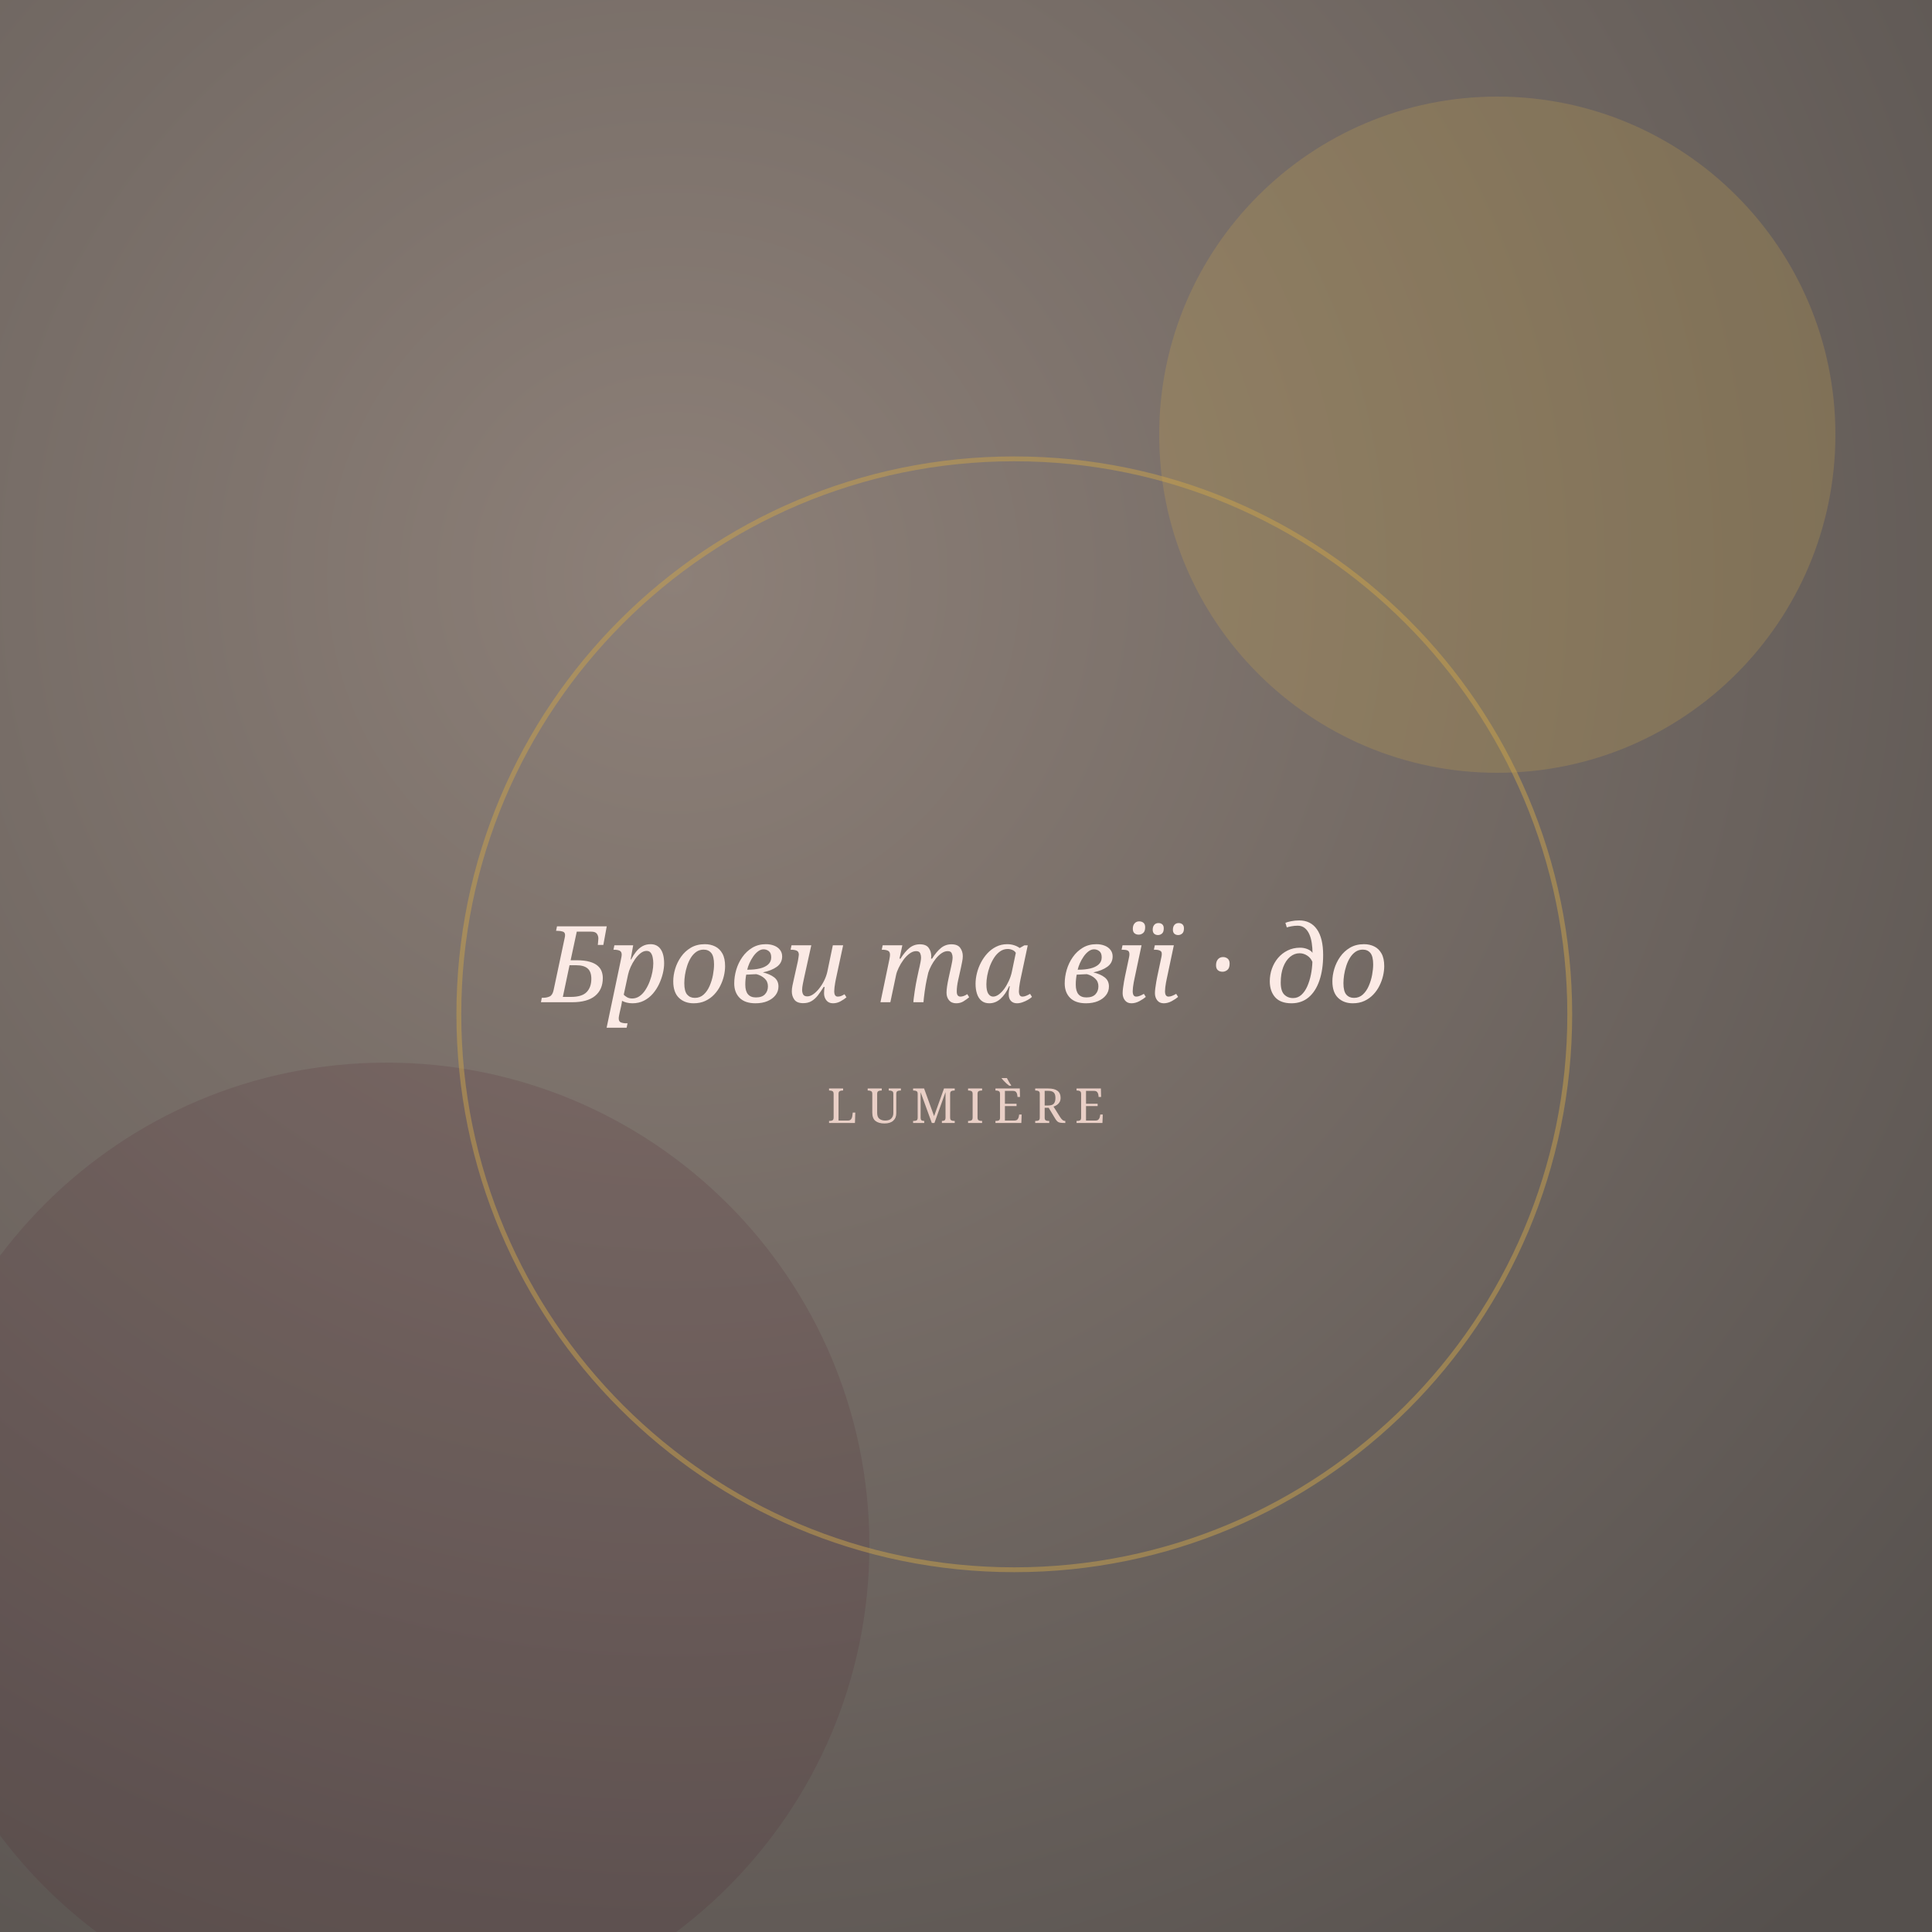
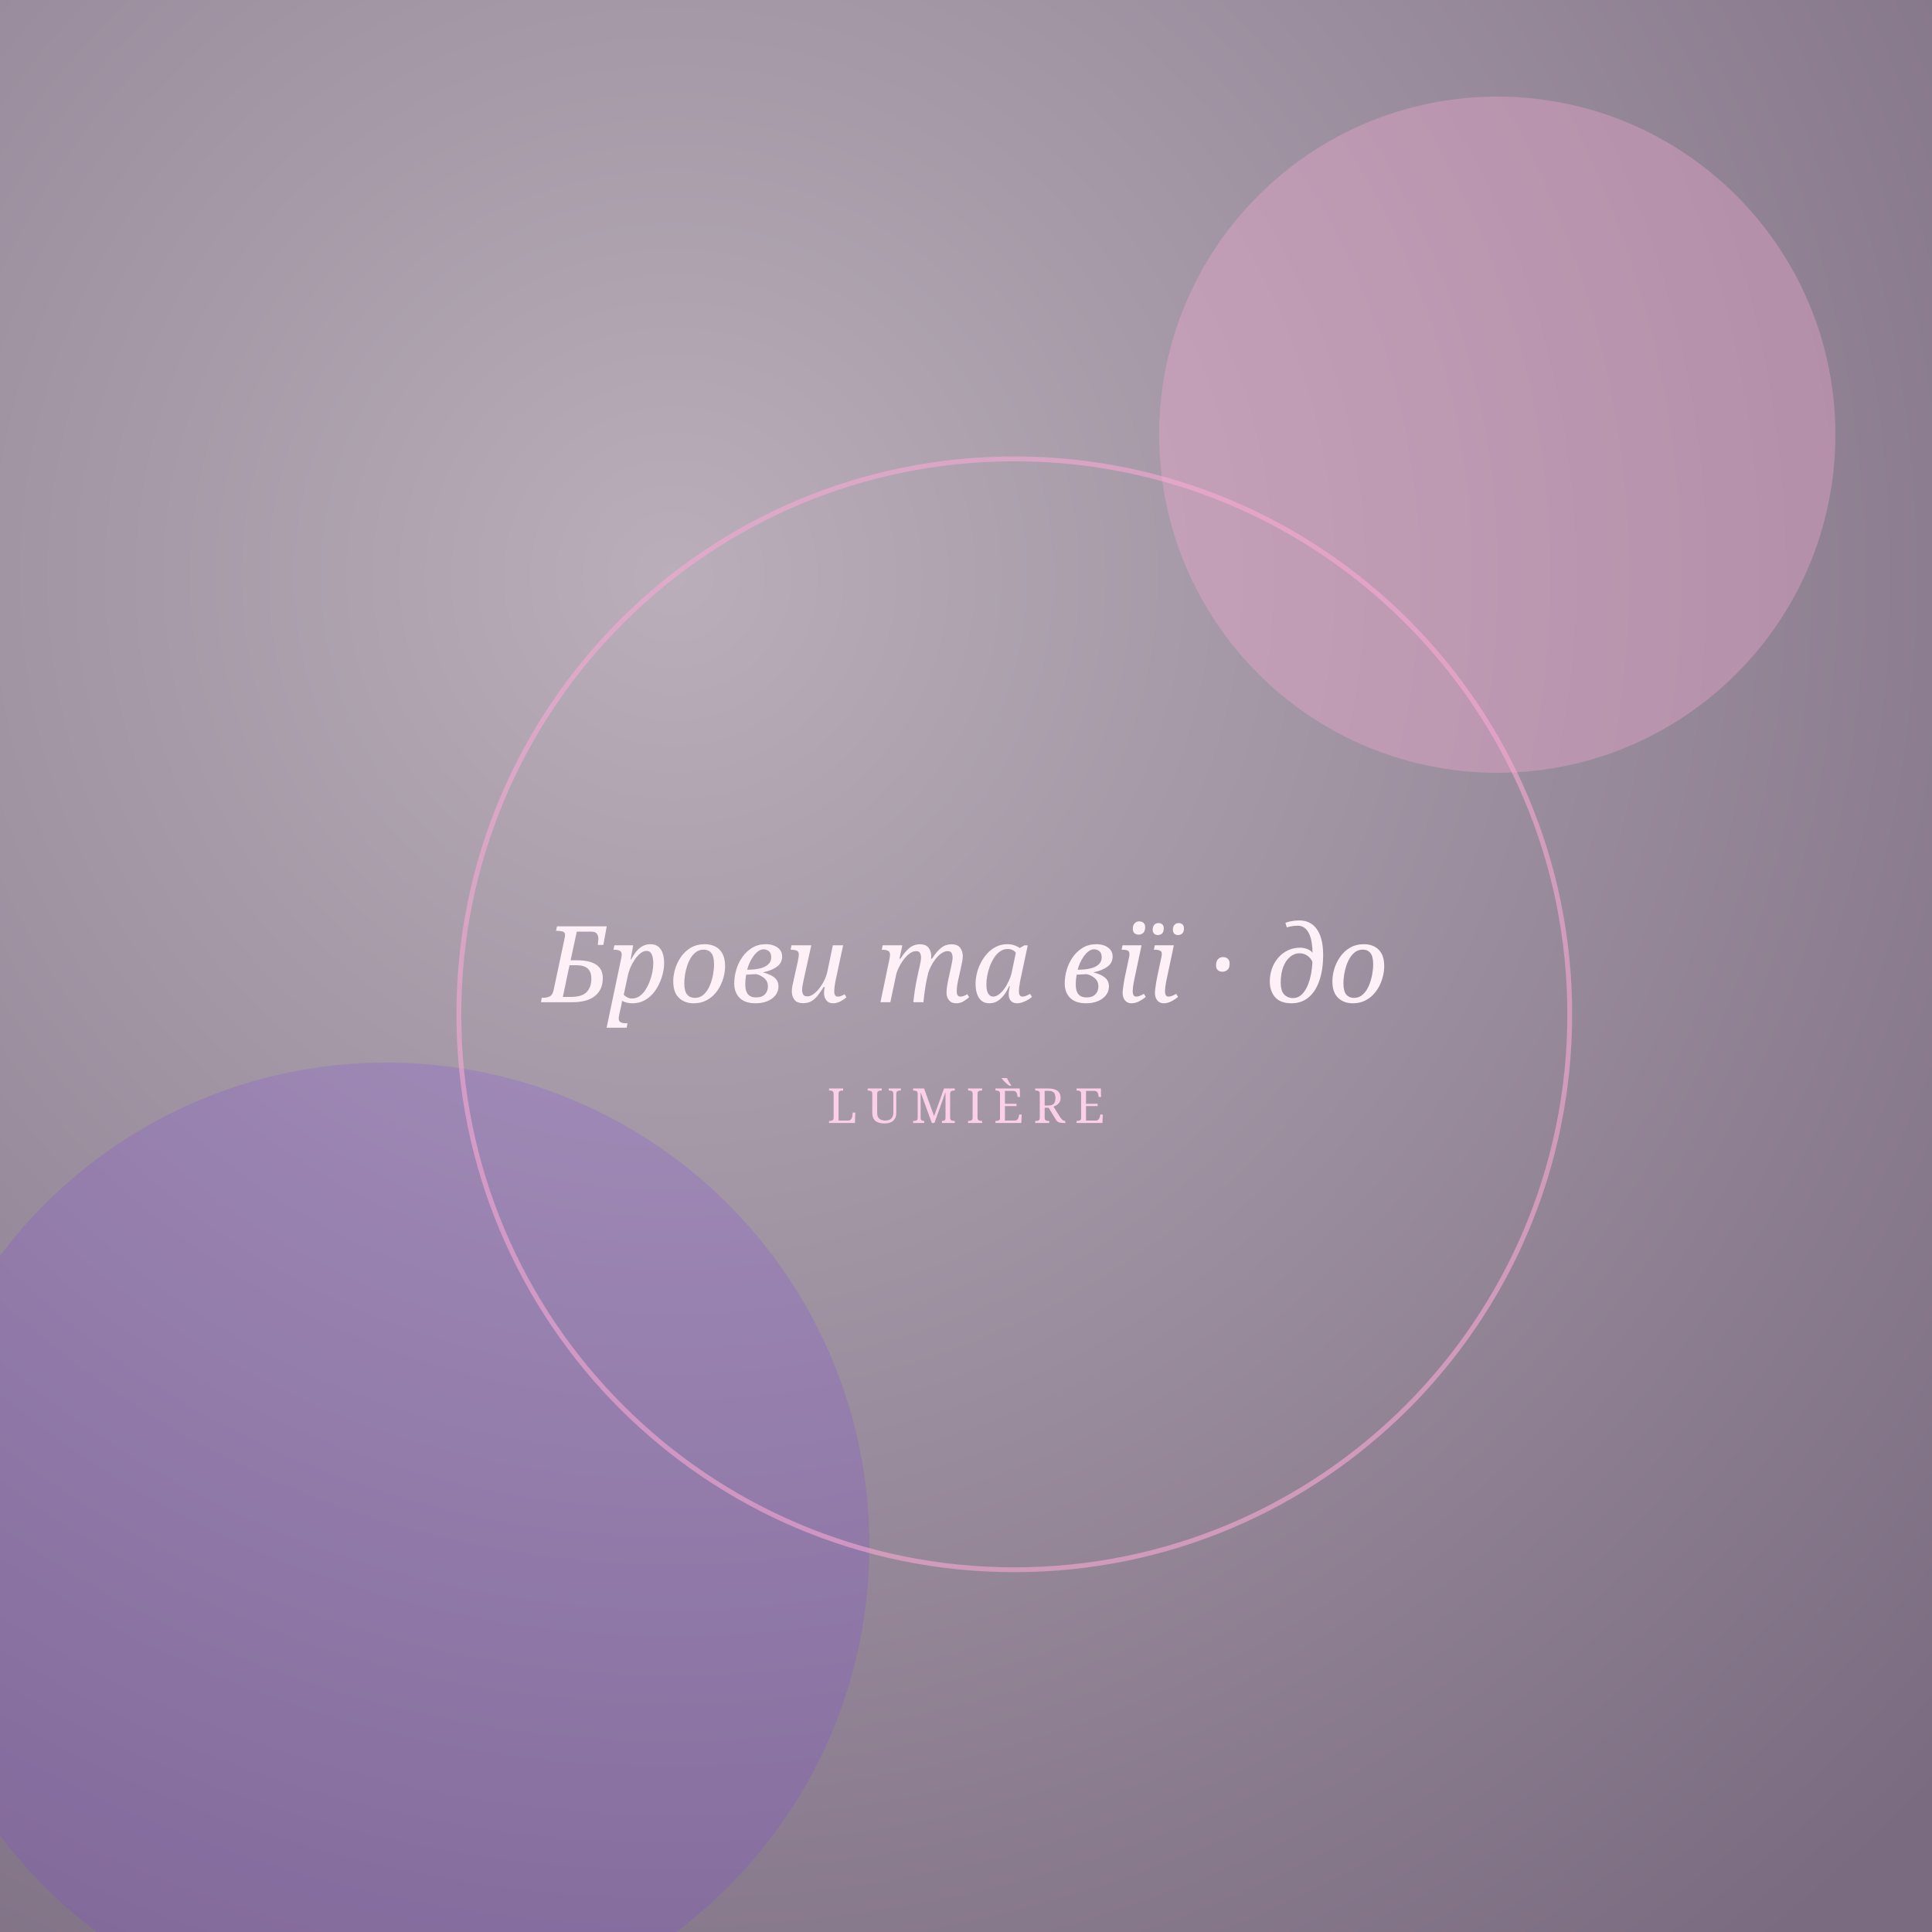
<svg xmlns="http://www.w3.org/2000/svg" viewBox="0 0 800 800" role="img" aria-label="Брови та вії · до">
  <defs>
    <radialGradient id="g" cx="35%" cy="30%" r="90%">
-       <stop offset="0%" stop-color="#8D8078" />
-       <stop offset="100%" stop-color="#55504D" />
+       <stop offset="0%" stop-color="#B9AEB9" />
+       <stop offset="100%" stop-color="#7A6B80" />
    </radialGradient>
  </defs>
  <rect width="800" height="800" fill="url(#g)" />
-   <circle cx="620" cy="180" r="140" fill="#C9A24B" opacity="0.25" />
-   <circle cx="160" cy="640" r="200" fill="#4A1E2B" opacity="0.15" />
-   <circle cx="420" cy="420" r="230" fill="none" stroke="#C9A24B" stroke-width="2" opacity="0.5" />
-   <text x="400" y="415" text-anchor="middle" font-family="Georgia, serif" font-style="italic" font-size="44" fill="#FBEAE5">Брови та вії · до</text>
-   <text x="400" y="465" text-anchor="middle" font-family="Georgia, serif" font-size="20" fill="#E9CFC6" letter-spacing="4">LUMIÈRE</text>
+   <circle cx="620" cy="180" r="140" fill="#F9A8D4" opacity="0.35" />
+   <circle cx="160" cy="640" r="200" fill="#7C3AED" opacity="0.18" />
+   <circle cx="420" cy="420" r="230" fill="none" stroke="#F9A8D4" stroke-width="2" opacity="0.6" />
+   <text x="400" y="415" text-anchor="middle" font-family="Georgia, serif" font-style="italic" font-size="44" fill="#FDF0F6">Брови та вії · до</text>
+   <text x="400" y="465" text-anchor="middle" font-family="Georgia, serif" font-size="20" fill="#FBCFE8" letter-spacing="4">LUMIÈRE</text>
</svg>
